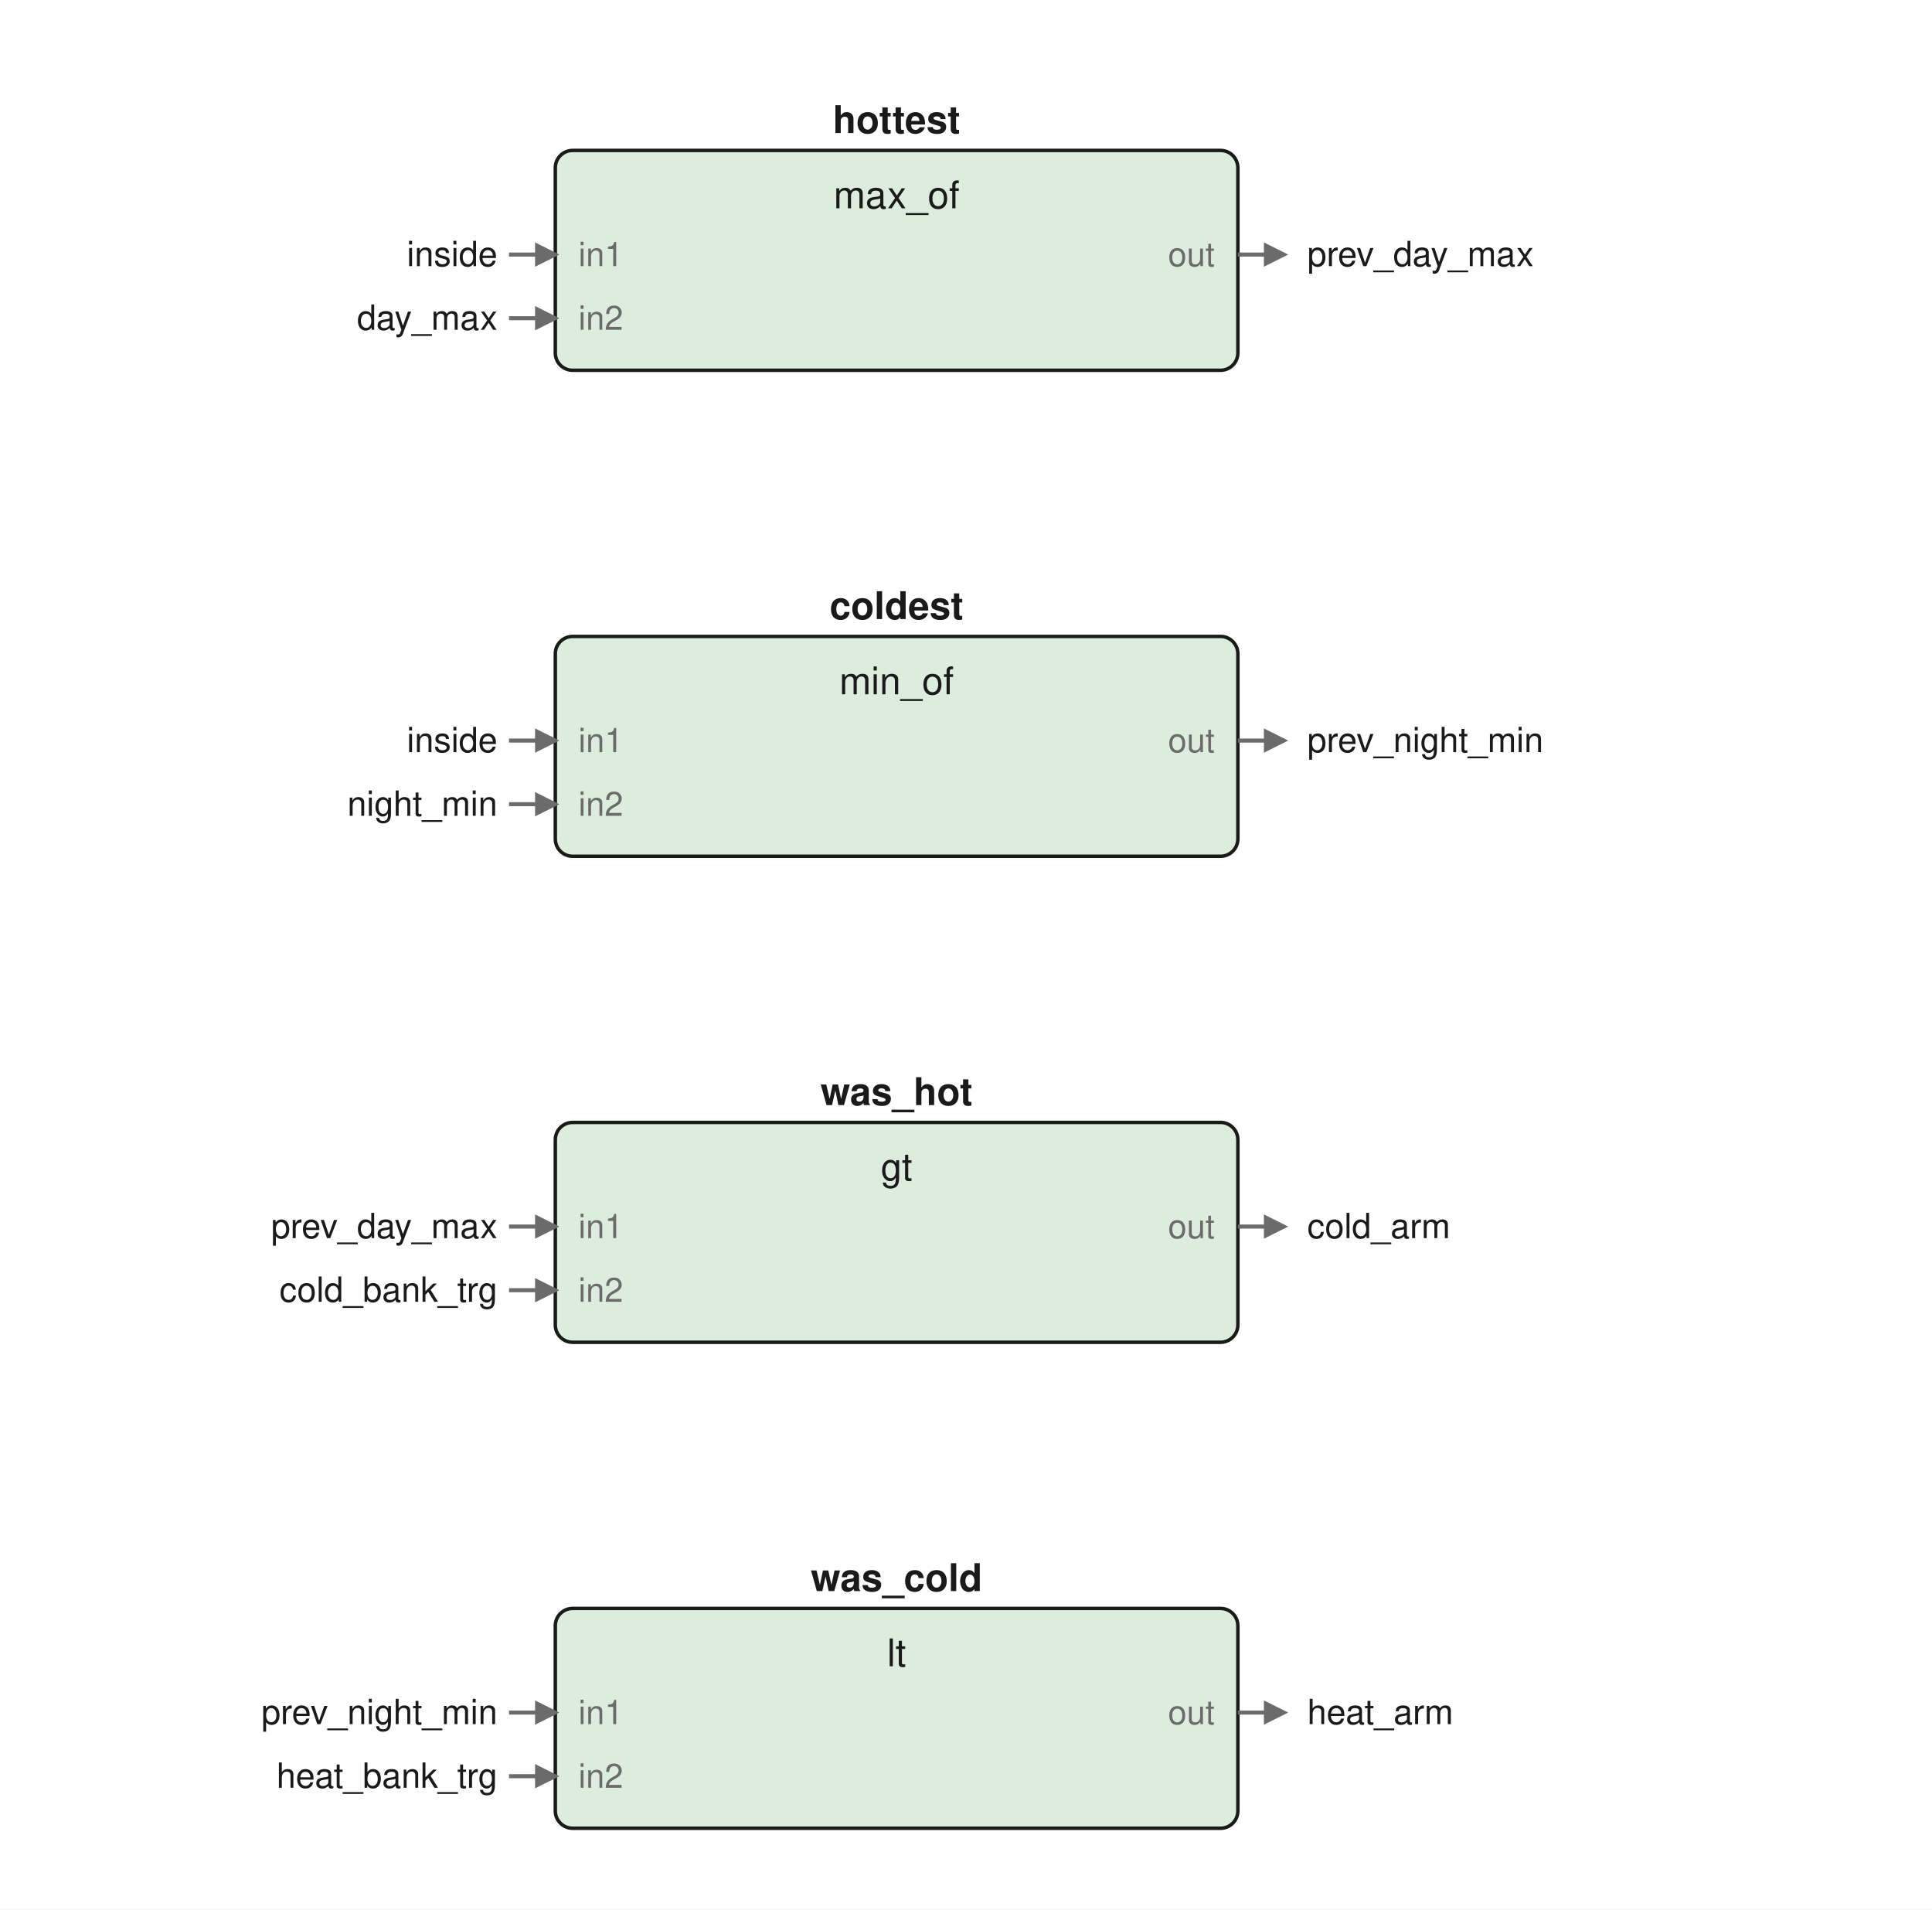
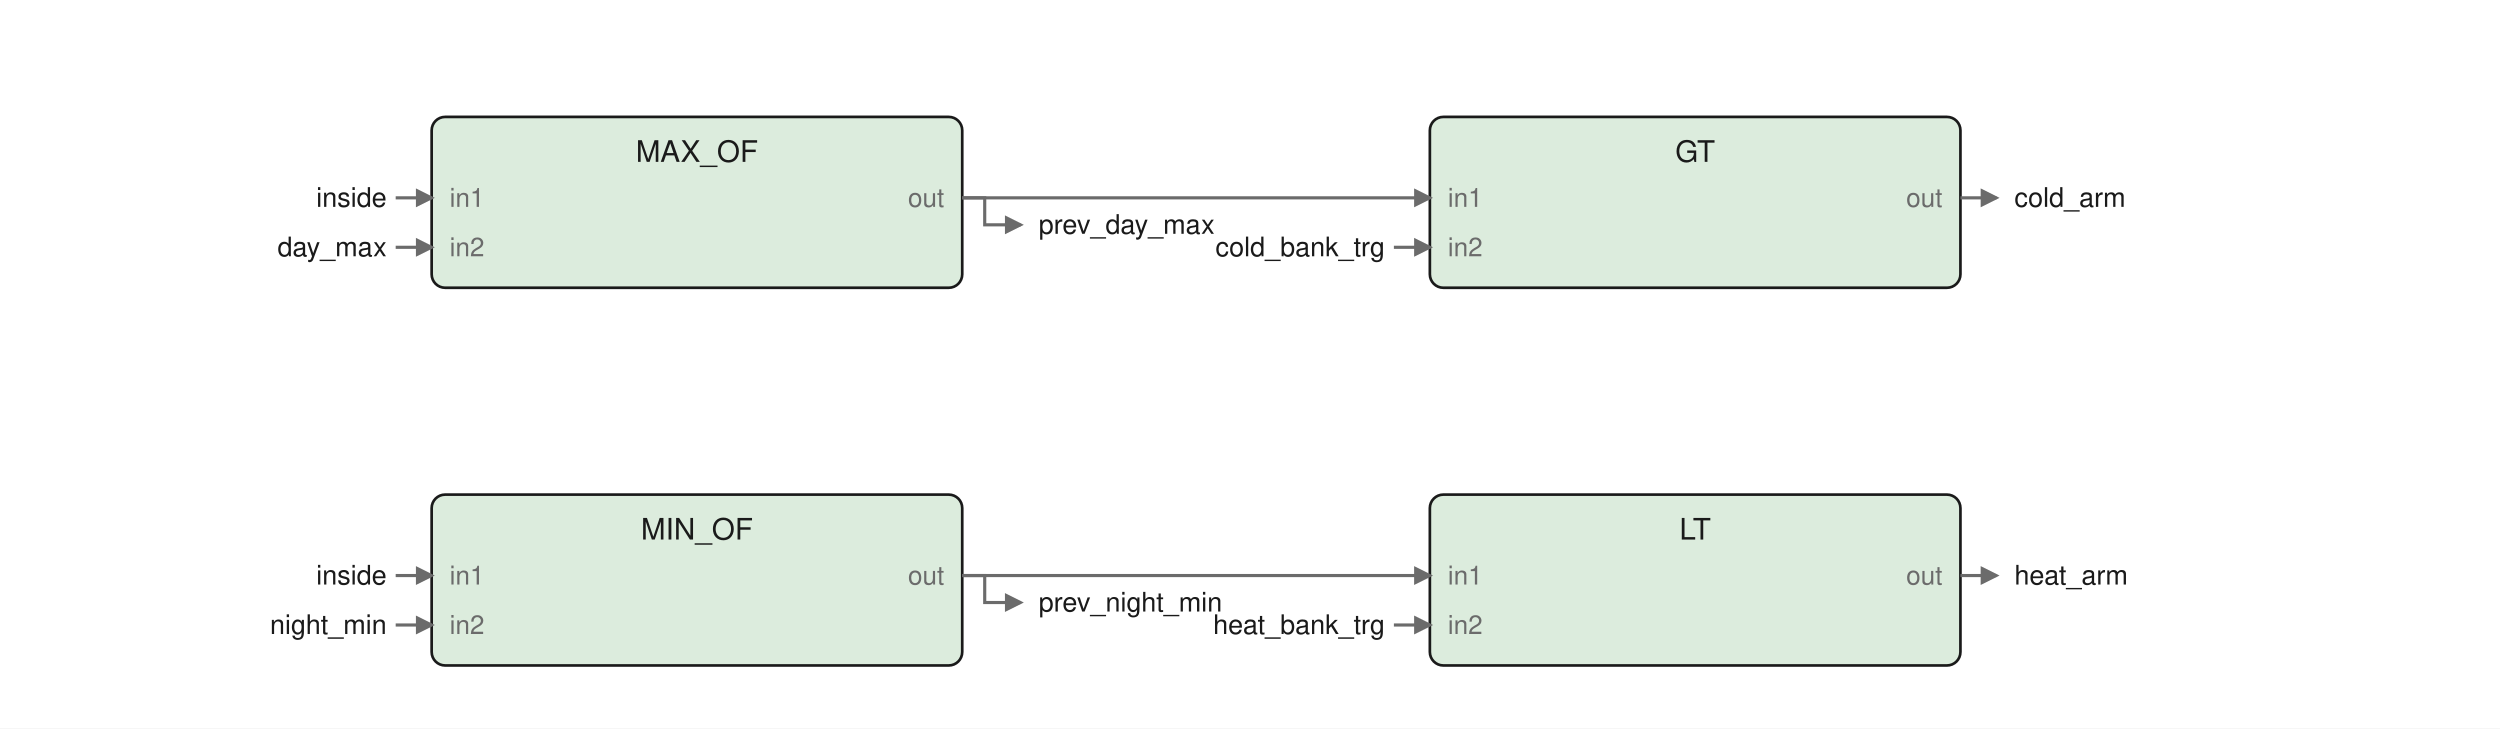
- <svg xmlns="http://www.w3.org/2000/svg" width="334" height="330" viewBox="0 0 334 330" style="max-width:100%;height:auto" content="&lt;mxfile host=&quot;app.diagrams.net&quot; type=&quot;device&quot;&gt;&lt;diagram id=&quot;day_phase_fbd&quot; name=&quot;day_phase_fbd&quot;&gt;&lt;mxGraphModel dx=&quot;334&quot; dy=&quot;330&quot; grid=&quot;0&quot; gridSize=&quot;10&quot; guides=&quot;1&quot; tooltips=&quot;1&quot; connect=&quot;1&quot; arrows=&quot;1&quot; fold=&quot;1&quot; page=&quot;1&quot; pageScale=&quot;1&quot; pageWidth=&quot;334&quot; pageHeight=&quot;330&quot; math=&quot;0&quot; shadow=&quot;0&quot;&gt;&lt;root&gt;&lt;mxCell id=&quot;0&quot;/&gt;&lt;mxCell id=&quot;1&quot; parent=&quot;0&quot;/&gt;&lt;mxCell id=&quot;n2&quot; value=&quot;&quot; style=&quot;rounded=1;fillColor=#dcecdd;strokeColor=#1a1a1a;whiteSpace=wrap;html=1;fontSize=8&quot; vertex=&quot;1&quot; parent=&quot;1&quot;&gt;&lt;mxGeometry x=&quot;96&quot; y=&quot;26&quot; width=&quot;118&quot; height=&quot;38&quot; as=&quot;geometry&quot;/&gt;&lt;/mxCell&gt;&lt;mxCell id=&quot;n3&quot; value=&quot;hottest&quot; style=&quot;text;html=1;fontSize=6;fontColor=#1a1a1a;align=center;fontStyle=1&quot; vertex=&quot;1&quot; parent=&quot;1&quot;&gt;&lt;mxGeometry x=&quot;155.0&quot; y=&quot;16.4&quot; width=&quot;40&quot; height=&quot;10.6&quot; as=&quot;geometry&quot;/&gt;&lt;/mxCell&gt;&lt;mxCell id=&quot;n4&quot; value=&quot;max_of&quot; style=&quot;text;html=1;fontSize=6;fontColor=#1a1a1a;align=center&quot; vertex=&quot;1&quot; parent=&quot;1&quot;&gt;&lt;mxGeometry x=&quot;155.0&quot; y=&quot;29.4&quot; width=&quot;40&quot; height=&quot;10.6&quot; as=&quot;geometry&quot;/&gt;&lt;/mxCell&gt;&lt;mxCell id=&quot;n5&quot; value=&quot;in1&quot; style=&quot;text;html=1;fontSize=5;fontColor=#6b6b6b;align=left&quot; vertex=&quot;1&quot; parent=&quot;1&quot;&gt;&lt;mxGeometry x=&quot;100&quot; y=&quot;40.2&quot; width=&quot;40&quot; height=&quot;9.8&quot; as=&quot;geometry&quot;/&gt;&lt;/mxCell&gt;&lt;mxCell id=&quot;n6&quot; value=&quot;in2&quot; style=&quot;text;html=1;fontSize=5;fontColor=#6b6b6b;align=left&quot; vertex=&quot;1&quot; parent=&quot;1&quot;&gt;&lt;mxGeometry x=&quot;100&quot; y=&quot;51.2&quot; width=&quot;40&quot; height=&quot;9.8&quot; as=&quot;geometry&quot;/&gt;&lt;/mxCell&gt;&lt;mxCell id=&quot;n7&quot; value=&quot;out&quot; style=&quot;text;html=1;fontSize=5;fontColor=#6b6b6b;align=left&quot; vertex=&quot;1&quot; parent=&quot;1&quot;&gt;&lt;mxGeometry x=&quot;210&quot; y=&quot;40.2&quot; width=&quot;40&quot; height=&quot;9.8&quot; as=&quot;geometry&quot;/&gt;&lt;/mxCell&gt;&lt;mxCell id=&quot;n8&quot; value=&quot;&quot; style=&quot;rounded=1;fillColor=#dcecdd;strokeColor=#1a1a1a;whiteSpace=wrap;html=1;fontSize=8&quot; vertex=&quot;1&quot; parent=&quot;1&quot;&gt;&lt;mxGeometry x=&quot;96&quot; y=&quot;110&quot; width=&quot;118&quot; height=&quot;38&quot; as=&quot;geometry&quot;/&gt;&lt;/mxCell&gt;&lt;mxCell id=&quot;n9&quot; value=&quot;coldest&quot; style=&quot;text;html=1;fontSize=6;fontColor=#1a1a1a;align=center;fontStyle=1&quot; vertex=&quot;1&quot; parent=&quot;1&quot;&gt;&lt;mxGeometry x=&quot;155.0&quot; y=&quot;100.4&quot; width=&quot;40&quot; height=&quot;10.6&quot; as=&quot;geometry&quot;/&gt;&lt;/mxCell&gt;&lt;mxCell id=&quot;n10&quot; value=&quot;min_of&quot; style=&quot;text;html=1;fontSize=6;fontColor=#1a1a1a;align=center&quot; vertex=&quot;1&quot; parent=&quot;1&quot;&gt;&lt;mxGeometry x=&quot;155.0&quot; y=&quot;113.4&quot; width=&quot;40&quot; height=&quot;10.6&quot; as=&quot;geometry&quot;/&gt;&lt;/mxCell&gt;&lt;mxCell id=&quot;n11&quot; value=&quot;in1&quot; style=&quot;text;html=1;fontSize=5;fontColor=#6b6b6b;align=left&quot; vertex=&quot;1&quot; parent=&quot;1&quot;&gt;&lt;mxGeometry x=&quot;100&quot; y=&quot;124.2&quot; width=&quot;40&quot; height=&quot;9.8&quot; as=&quot;geometry&quot;/&gt;&lt;/mxCell&gt;&lt;mxCell id=&quot;n12&quot; value=&quot;in2&quot; style=&quot;text;html=1;fontSize=5;fontColor=#6b6b6b;align=left&quot; vertex=&quot;1&quot; parent=&quot;1&quot;&gt;&lt;mxGeometry x=&quot;100&quot; y=&quot;135.2&quot; width=&quot;40&quot; height=&quot;9.8&quot; as=&quot;geometry&quot;/&gt;&lt;/mxCell&gt;&lt;mxCell id=&quot;n13&quot; value=&quot;out&quot; style=&quot;text;html=1;fontSize=5;fontColor=#6b6b6b;align=left&quot; vertex=&quot;1&quot; parent=&quot;1&quot;&gt;&lt;mxGeometry x=&quot;210&quot; y=&quot;124.2&quot; width=&quot;40&quot; height=&quot;9.8&quot; as=&quot;geometry&quot;/&gt;&lt;/mxCell&gt;&lt;mxCell id=&quot;n14&quot; value=&quot;&quot; style=&quot;rounded=1;fillColor=#dcecdd;strokeColor=#1a1a1a;whiteSpace=wrap;html=1;fontSize=8&quot; vertex=&quot;1&quot; parent=&quot;1&quot;&gt;&lt;mxGeometry x=&quot;96&quot; y=&quot;194&quot; width=&quot;118&quot; height=&quot;38&quot; as=&quot;geometry&quot;/&gt;&lt;/mxCell&gt;&lt;mxCell id=&quot;n15&quot; value=&quot;was_hot&quot; style=&quot;text;html=1;fontSize=6;fontColor=#1a1a1a;align=center;fontStyle=1&quot; vertex=&quot;1&quot; parent=&quot;1&quot;&gt;&lt;mxGeometry x=&quot;155.0&quot; y=&quot;184.4&quot; width=&quot;40&quot; height=&quot;10.6&quot; as=&quot;geometry&quot;/&gt;&lt;/mxCell&gt;&lt;mxCell id=&quot;n16&quot; value=&quot;gt&quot; style=&quot;text;html=1;fontSize=6;fontColor=#1a1a1a;align=center&quot; vertex=&quot;1&quot; parent=&quot;1&quot;&gt;&lt;mxGeometry x=&quot;155.0&quot; y=&quot;197.4&quot; width=&quot;40&quot; height=&quot;10.6&quot; as=&quot;geometry&quot;/&gt;&lt;/mxCell&gt;&lt;mxCell id=&quot;n17&quot; value=&quot;in1&quot; style=&quot;text;html=1;fontSize=5;fontColor=#6b6b6b;align=left&quot; vertex=&quot;1&quot; parent=&quot;1&quot;&gt;&lt;mxGeometry x=&quot;100&quot; y=&quot;208.2&quot; width=&quot;40&quot; height=&quot;9.8&quot; as=&quot;geometry&quot;/&gt;&lt;/mxCell&gt;&lt;mxCell id=&quot;n18&quot; value=&quot;in2&quot; style=&quot;text;html=1;fontSize=5;fontColor=#6b6b6b;align=left&quot; vertex=&quot;1&quot; parent=&quot;1&quot;&gt;&lt;mxGeometry x=&quot;100&quot; y=&quot;219.2&quot; width=&quot;40&quot; height=&quot;9.8&quot; as=&quot;geometry&quot;/&gt;&lt;/mxCell&gt;&lt;mxCell id=&quot;n19&quot; value=&quot;out&quot; style=&quot;text;html=1;fontSize=5;fontColor=#6b6b6b;align=left&quot; vertex=&quot;1&quot; parent=&quot;1&quot;&gt;&lt;mxGeometry x=&quot;210&quot; y=&quot;208.2&quot; width=&quot;40&quot; height=&quot;9.8&quot; as=&quot;geometry&quot;/&gt;&lt;/mxCell&gt;&lt;mxCell id=&quot;n20&quot; value=&quot;&quot; style=&quot;rounded=1;fillColor=#dcecdd;strokeColor=#1a1a1a;whiteSpace=wrap;html=1;fontSize=8&quot; vertex=&quot;1&quot; parent=&quot;1&quot;&gt;&lt;mxGeometry x=&quot;96&quot; y=&quot;278&quot; width=&quot;118&quot; height=&quot;38&quot; as=&quot;geometry&quot;/&gt;&lt;/mxCell&gt;&lt;mxCell id=&quot;n21&quot; value=&quot;was_cold&quot; style=&quot;text;html=1;fontSize=6;fontColor=#1a1a1a;align=center;fontStyle=1&quot; vertex=&quot;1&quot; parent=&quot;1&quot;&gt;&lt;mxGeometry x=&quot;155.0&quot; y=&quot;268.4&quot; width=&quot;40&quot; height=&quot;10.6&quot; as=&quot;geometry&quot;/&gt;&lt;/mxCell&gt;&lt;mxCell id=&quot;n22&quot; value=&quot;lt&quot; style=&quot;text;html=1;fontSize=6;fontColor=#1a1a1a;align=center&quot; vertex=&quot;1&quot; parent=&quot;1&quot;&gt;&lt;mxGeometry x=&quot;155.0&quot; y=&quot;281.4&quot; width=&quot;40&quot; height=&quot;10.6&quot; as=&quot;geometry&quot;/&gt;&lt;/mxCell&gt;&lt;mxCell id=&quot;n23&quot; value=&quot;in1&quot; style=&quot;text;html=1;fontSize=5;fontColor=#6b6b6b;align=left&quot; vertex=&quot;1&quot; parent=&quot;1&quot;&gt;&lt;mxGeometry x=&quot;100&quot; y=&quot;292.2&quot; width=&quot;40&quot; height=&quot;9.8&quot; as=&quot;geometry&quot;/&gt;&lt;/mxCell&gt;&lt;mxCell id=&quot;n24&quot; value=&quot;in2&quot; style=&quot;text;html=1;fontSize=5;fontColor=#6b6b6b;align=left&quot; vertex=&quot;1&quot; parent=&quot;1&quot;&gt;&lt;mxGeometry x=&quot;100&quot; y=&quot;303.2&quot; width=&quot;40&quot; height=&quot;9.8&quot; as=&quot;geometry&quot;/&gt;&lt;/mxCell&gt;&lt;mxCell id=&quot;n25&quot; value=&quot;out&quot; style=&quot;text;html=1;fontSize=5;fontColor=#6b6b6b;align=left&quot; vertex=&quot;1&quot; parent=&quot;1&quot;&gt;&lt;mxGeometry x=&quot;210&quot; y=&quot;292.2&quot; width=&quot;40&quot; height=&quot;9.8&quot; as=&quot;geometry&quot;/&gt;&lt;/mxCell&gt;&lt;mxCell id=&quot;n26&quot; value=&quot;inside&quot; style=&quot;text;html=1;fontSize=6;fontColor=#1a1a1a;align=left&quot; vertex=&quot;1&quot; parent=&quot;1&quot;&gt;&lt;mxGeometry x=&quot;86&quot; y=&quot;40.0&quot; width=&quot;40&quot; height=&quot;10.0&quot; as=&quot;geometry&quot;/&gt;&lt;/mxCell&gt;&lt;mxCell id=&quot;e27&quot; value=&quot;&quot; style=&quot;edgeStyle=none;html=1;strokeColor=#6b6b6b;endArrow=block&quot; edge=&quot;1&quot; parent=&quot;1&quot;&gt;&lt;mxGeometry relative=&quot;1&quot; as=&quot;geometry&quot;&gt;&lt;mxPoint x=&quot;88&quot; y=&quot;44&quot; as=&quot;sourcePoint&quot;/&gt;&lt;mxPoint x=&quot;96&quot; y=&quot;44&quot; as=&quot;targetPoint&quot;/&gt;&lt;/mxGeometry&gt;&lt;/mxCell&gt;&lt;mxCell id=&quot;n28&quot; value=&quot;day_max&quot; style=&quot;text;html=1;fontSize=6;fontColor=#1a1a1a;align=left&quot; vertex=&quot;1&quot; parent=&quot;1&quot;&gt;&lt;mxGeometry x=&quot;86&quot; y=&quot;51.0&quot; width=&quot;40&quot; height=&quot;10.0&quot; as=&quot;geometry&quot;/&gt;&lt;/mxCell&gt;&lt;mxCell id=&quot;e29&quot; value=&quot;&quot; style=&quot;edgeStyle=none;html=1;strokeColor=#6b6b6b;endArrow=block&quot; edge=&quot;1&quot; parent=&quot;1&quot;&gt;&lt;mxGeometry relative=&quot;1&quot; as=&quot;geometry&quot;&gt;&lt;mxPoint x=&quot;88&quot; y=&quot;55&quot; as=&quot;sourcePoint&quot;/&gt;&lt;mxPoint x=&quot;96&quot; y=&quot;55&quot; as=&quot;targetPoint&quot;/&gt;&lt;/mxGeometry&gt;&lt;/mxCell&gt;&lt;mxCell id=&quot;n30&quot; value=&quot;inside&quot; style=&quot;text;html=1;fontSize=6;fontColor=#1a1a1a;align=left&quot; vertex=&quot;1&quot; parent=&quot;1&quot;&gt;&lt;mxGeometry x=&quot;86&quot; y=&quot;124.0&quot; width=&quot;40&quot; height=&quot;10.0&quot; as=&quot;geometry&quot;/&gt;&lt;/mxCell&gt;&lt;mxCell id=&quot;e31&quot; value=&quot;&quot; style=&quot;edgeStyle=none;html=1;strokeColor=#6b6b6b;endArrow=block&quot; edge=&quot;1&quot; parent=&quot;1&quot;&gt;&lt;mxGeometry relative=&quot;1&quot; as=&quot;geometry&quot;&gt;&lt;mxPoint x=&quot;88&quot; y=&quot;128&quot; as=&quot;sourcePoint&quot;/&gt;&lt;mxPoint x=&quot;96&quot; y=&quot;128&quot; as=&quot;targetPoint&quot;/&gt;&lt;/mxGeometry&gt;&lt;/mxCell&gt;&lt;mxCell id=&quot;n32&quot; value=&quot;night_min&quot; style=&quot;text;html=1;fontSize=6;fontColor=#1a1a1a;align=left&quot; vertex=&quot;1&quot; parent=&quot;1&quot;&gt;&lt;mxGeometry x=&quot;86&quot; y=&quot;135.0&quot; width=&quot;45&quot; height=&quot;10.0&quot; as=&quot;geometry&quot;/&gt;&lt;/mxCell&gt;&lt;mxCell id=&quot;e33&quot; value=&quot;&quot; style=&quot;edgeStyle=none;html=1;strokeColor=#6b6b6b;endArrow=block&quot; edge=&quot;1&quot; parent=&quot;1&quot;&gt;&lt;mxGeometry relative=&quot;1&quot; as=&quot;geometry&quot;&gt;&lt;mxPoint x=&quot;88&quot; y=&quot;139&quot; as=&quot;sourcePoint&quot;/&gt;&lt;mxPoint x=&quot;96&quot; y=&quot;139&quot; as=&quot;targetPoint&quot;/&gt;&lt;/mxGeometry&gt;&lt;/mxCell&gt;&lt;mxCell id=&quot;n34&quot; value=&quot;prev_day_max&quot; style=&quot;text;html=1;fontSize=6;fontColor=#1a1a1a;align=left&quot; vertex=&quot;1&quot; parent=&quot;1&quot;&gt;&lt;mxGeometry x=&quot;86&quot; y=&quot;208.0&quot; width=&quot;60&quot; height=&quot;10.0&quot; as=&quot;geometry&quot;/&gt;&lt;/mxCell&gt;&lt;mxCell id=&quot;e35&quot; value=&quot;&quot; style=&quot;edgeStyle=none;html=1;strokeColor=#6b6b6b;endArrow=block&quot; edge=&quot;1&quot; parent=&quot;1&quot;&gt;&lt;mxGeometry relative=&quot;1&quot; as=&quot;geometry&quot;&gt;&lt;mxPoint x=&quot;88&quot; y=&quot;212&quot; as=&quot;sourcePoint&quot;/&gt;&lt;mxPoint x=&quot;96&quot; y=&quot;212&quot; as=&quot;targetPoint&quot;/&gt;&lt;/mxGeometry&gt;&lt;/mxCell&gt;&lt;mxCell id=&quot;n36&quot; value=&quot;cold_bank_trg&quot; style=&quot;text;html=1;fontSize=6;fontColor=#1a1a1a;align=left&quot; vertex=&quot;1&quot; parent=&quot;1&quot;&gt;&lt;mxGeometry x=&quot;86&quot; y=&quot;219.0&quot; width=&quot;65&quot; height=&quot;10.0&quot; as=&quot;geometry&quot;/&gt;&lt;/mxCell&gt;&lt;mxCell id=&quot;e37&quot; value=&quot;&quot; style=&quot;edgeStyle=none;html=1;strokeColor=#6b6b6b;endArrow=block&quot; edge=&quot;1&quot; parent=&quot;1&quot;&gt;&lt;mxGeometry relative=&quot;1&quot; as=&quot;geometry&quot;&gt;&lt;mxPoint x=&quot;88&quot; y=&quot;223&quot; as=&quot;sourcePoint&quot;/&gt;&lt;mxPoint x=&quot;96&quot; y=&quot;223&quot; as=&quot;targetPoint&quot;/&gt;&lt;/mxGeometry&gt;&lt;/mxCell&gt;&lt;mxCell id=&quot;n38&quot; value=&quot;prev_night_min&quot; style=&quot;text;html=1;fontSize=6;fontColor=#1a1a1a;align=left&quot; vertex=&quot;1&quot; parent=&quot;1&quot;&gt;&lt;mxGeometry x=&quot;86&quot; y=&quot;292.0&quot; width=&quot;70&quot; height=&quot;10.0&quot; as=&quot;geometry&quot;/&gt;&lt;/mxCell&gt;&lt;mxCell id=&quot;e39&quot; value=&quot;&quot; style=&quot;edgeStyle=none;html=1;strokeColor=#6b6b6b;endArrow=block&quot; edge=&quot;1&quot; parent=&quot;1&quot;&gt;&lt;mxGeometry relative=&quot;1&quot; as=&quot;geometry&quot;&gt;&lt;mxPoint x=&quot;88&quot; y=&quot;296&quot; as=&quot;sourcePoint&quot;/&gt;&lt;mxPoint x=&quot;96&quot; y=&quot;296&quot; as=&quot;targetPoint&quot;/&gt;&lt;/mxGeometry&gt;&lt;/mxCell&gt;&lt;mxCell id=&quot;n40&quot; value=&quot;heat_bank_trg&quot; style=&quot;text;html=1;fontSize=6;fontColor=#1a1a1a;align=left&quot; vertex=&quot;1&quot; parent=&quot;1&quot;&gt;&lt;mxGeometry x=&quot;86&quot; y=&quot;303.0&quot; width=&quot;65&quot; height=&quot;10.0&quot; as=&quot;geometry&quot;/&gt;&lt;/mxCell&gt;&lt;mxCell id=&quot;e41&quot; value=&quot;&quot; style=&quot;edgeStyle=none;html=1;strokeColor=#6b6b6b;endArrow=block&quot; edge=&quot;1&quot; parent=&quot;1&quot;&gt;&lt;mxGeometry relative=&quot;1&quot; as=&quot;geometry&quot;&gt;&lt;mxPoint x=&quot;88&quot; y=&quot;307&quot; as=&quot;sourcePoint&quot;/&gt;&lt;mxPoint x=&quot;96&quot; y=&quot;307&quot; as=&quot;targetPoint&quot;/&gt;&lt;/mxGeometry&gt;&lt;/mxCell&gt;&lt;mxCell id=&quot;e42&quot; value=&quot;&quot; style=&quot;edgeStyle=none;html=1;strokeColor=#6b6b6b;endArrow=block&quot; edge=&quot;1&quot; parent=&quot;1&quot;&gt;&lt;mxGeometry relative=&quot;1&quot; as=&quot;geometry&quot;&gt;&lt;mxPoint x=&quot;214&quot; y=&quot;44&quot; as=&quot;sourcePoint&quot;/&gt;&lt;mxPoint x=&quot;222&quot; y=&quot;44&quot; as=&quot;targetPoint&quot;/&gt;&lt;/mxGeometry&gt;&lt;/mxCell&gt;&lt;mxCell id=&quot;n43&quot; value=&quot;prev_day_max&quot; style=&quot;text;html=1;fontSize=6;fontColor=#1a1a1a;align=left&quot; vertex=&quot;1&quot; parent=&quot;1&quot;&gt;&lt;mxGeometry x=&quot;226&quot; y=&quot;40.0&quot; width=&quot;60&quot; height=&quot;10.0&quot; as=&quot;geometry&quot;/&gt;&lt;/mxCell&gt;&lt;mxCell id=&quot;e44&quot; value=&quot;&quot; style=&quot;edgeStyle=none;html=1;strokeColor=#6b6b6b;endArrow=block&quot; edge=&quot;1&quot; parent=&quot;1&quot;&gt;&lt;mxGeometry relative=&quot;1&quot; as=&quot;geometry&quot;&gt;&lt;mxPoint x=&quot;214&quot; y=&quot;128&quot; as=&quot;sourcePoint&quot;/&gt;&lt;mxPoint x=&quot;222&quot; y=&quot;128&quot; as=&quot;targetPoint&quot;/&gt;&lt;/mxGeometry&gt;&lt;/mxCell&gt;&lt;mxCell id=&quot;n45&quot; value=&quot;prev_night_min&quot; style=&quot;text;html=1;fontSize=6;fontColor=#1a1a1a;align=left&quot; vertex=&quot;1&quot; parent=&quot;1&quot;&gt;&lt;mxGeometry x=&quot;226&quot; y=&quot;124.0&quot; width=&quot;70&quot; height=&quot;10.0&quot; as=&quot;geometry&quot;/&gt;&lt;/mxCell&gt;&lt;mxCell id=&quot;e46&quot; value=&quot;&quot; style=&quot;edgeStyle=none;html=1;strokeColor=#6b6b6b;endArrow=block&quot; edge=&quot;1&quot; parent=&quot;1&quot;&gt;&lt;mxGeometry relative=&quot;1&quot; as=&quot;geometry&quot;&gt;&lt;mxPoint x=&quot;214&quot; y=&quot;212&quot; as=&quot;sourcePoint&quot;/&gt;&lt;mxPoint x=&quot;222&quot; y=&quot;212&quot; as=&quot;targetPoint&quot;/&gt;&lt;/mxGeometry&gt;&lt;/mxCell&gt;&lt;mxCell id=&quot;n47&quot; value=&quot;cold_arm&quot; style=&quot;text;html=1;fontSize=6;fontColor=#1a1a1a;align=left&quot; vertex=&quot;1&quot; parent=&quot;1&quot;&gt;&lt;mxGeometry x=&quot;226&quot; y=&quot;208.0&quot; width=&quot;40&quot; height=&quot;10.0&quot; as=&quot;geometry&quot;/&gt;&lt;/mxCell&gt;&lt;mxCell id=&quot;e48&quot; value=&quot;&quot; style=&quot;edgeStyle=none;html=1;strokeColor=#6b6b6b;endArrow=block&quot; edge=&quot;1&quot; parent=&quot;1&quot;&gt;&lt;mxGeometry relative=&quot;1&quot; as=&quot;geometry&quot;&gt;&lt;mxPoint x=&quot;214&quot; y=&quot;296&quot; as=&quot;sourcePoint&quot;/&gt;&lt;mxPoint x=&quot;222&quot; y=&quot;296&quot; as=&quot;targetPoint&quot;/&gt;&lt;/mxGeometry&gt;&lt;/mxCell&gt;&lt;mxCell id=&quot;n49&quot; value=&quot;heat_arm&quot; style=&quot;text;html=1;fontSize=6;fontColor=#1a1a1a;align=left&quot; vertex=&quot;1&quot; parent=&quot;1&quot;&gt;&lt;mxGeometry x=&quot;226&quot; y=&quot;292.0&quot; width=&quot;40&quot; height=&quot;10.0&quot; as=&quot;geometry&quot;/&gt;&lt;/mxCell&gt;&lt;/root&gt;&lt;/mxGraphModel&gt;&lt;/diagram&gt;&lt;/mxfile&gt;">
+ <svg xmlns="http://www.w3.org/2000/svg" width="556" height="162" viewBox="0 0 556 162" style="max-width:100%;height:auto" content="&lt;mxfile host=&quot;app.diagrams.net&quot; type=&quot;device&quot;&gt;&lt;diagram id=&quot;day_phase_fbd&quot; name=&quot;day_phase_fbd&quot;&gt;&lt;mxGraphModel dx=&quot;556&quot; dy=&quot;162&quot; grid=&quot;0&quot; gridSize=&quot;10&quot; guides=&quot;1&quot; tooltips=&quot;1&quot; connect=&quot;1&quot; arrows=&quot;1&quot; fold=&quot;1&quot; page=&quot;1&quot; pageScale=&quot;1&quot; pageWidth=&quot;556&quot; pageHeight=&quot;162&quot; math=&quot;0&quot; shadow=&quot;0&quot;&gt;&lt;root&gt;&lt;mxCell id=&quot;0&quot;/&gt;&lt;mxCell id=&quot;1&quot; parent=&quot;0&quot;/&gt;&lt;mxCell id=&quot;n2&quot; value=&quot;&quot; style=&quot;rounded=1;fillColor=#dcecdd;strokeColor=#1a1a1a;whiteSpace=wrap;html=1;fontSize=8&quot; vertex=&quot;1&quot; parent=&quot;1&quot;&gt;&lt;mxGeometry x=&quot;96&quot; y=&quot;26&quot; width=&quot;118&quot; height=&quot;38&quot; as=&quot;geometry&quot;/&gt;&lt;/mxCell&gt;&lt;mxCell id=&quot;n3&quot; value=&quot;MAX_OF&quot; style=&quot;text;html=1;fontSize=6;fontColor=#1a1a1a;align=center&quot; vertex=&quot;1&quot; parent=&quot;1&quot;&gt;&lt;mxGeometry x=&quot;155.0&quot; y=&quot;29.4&quot; width=&quot;40&quot; height=&quot;10.6&quot; as=&quot;geometry&quot;/&gt;&lt;/mxCell&gt;&lt;mxCell id=&quot;n4&quot; value=&quot;in1&quot; style=&quot;text;html=1;fontSize=5;fontColor=#6b6b6b;align=left&quot; vertex=&quot;1&quot; parent=&quot;1&quot;&gt;&lt;mxGeometry x=&quot;100&quot; y=&quot;40.2&quot; width=&quot;40&quot; height=&quot;9.8&quot; as=&quot;geometry&quot;/&gt;&lt;/mxCell&gt;&lt;mxCell id=&quot;n5&quot; value=&quot;in2&quot; style=&quot;text;html=1;fontSize=5;fontColor=#6b6b6b;align=left&quot; vertex=&quot;1&quot; parent=&quot;1&quot;&gt;&lt;mxGeometry x=&quot;100&quot; y=&quot;51.2&quot; width=&quot;40&quot; height=&quot;9.8&quot; as=&quot;geometry&quot;/&gt;&lt;/mxCell&gt;&lt;mxCell id=&quot;n6&quot; value=&quot;out&quot; style=&quot;text;html=1;fontSize=5;fontColor=#6b6b6b;align=left&quot; vertex=&quot;1&quot; parent=&quot;1&quot;&gt;&lt;mxGeometry x=&quot;210&quot; y=&quot;40.2&quot; width=&quot;40&quot; height=&quot;9.8&quot; as=&quot;geometry&quot;/&gt;&lt;/mxCell&gt;&lt;mxCell id=&quot;n7&quot; value=&quot;&quot; style=&quot;rounded=1;fillColor=#dcecdd;strokeColor=#1a1a1a;whiteSpace=wrap;html=1;fontSize=8&quot; vertex=&quot;1&quot; parent=&quot;1&quot;&gt;&lt;mxGeometry x=&quot;318&quot; y=&quot;26&quot; width=&quot;118&quot; height=&quot;38&quot; as=&quot;geometry&quot;/&gt;&lt;/mxCell&gt;&lt;mxCell id=&quot;n8&quot; value=&quot;GT&quot; style=&quot;text;html=1;fontSize=6;fontColor=#1a1a1a;align=center&quot; vertex=&quot;1&quot; parent=&quot;1&quot;&gt;&lt;mxGeometry x=&quot;377.0&quot; y=&quot;29.4&quot; width=&quot;40&quot; height=&quot;10.6&quot; as=&quot;geometry&quot;/&gt;&lt;/mxCell&gt;&lt;mxCell id=&quot;n9&quot; value=&quot;in1&quot; style=&quot;text;html=1;fontSize=5;fontColor=#6b6b6b;align=left&quot; vertex=&quot;1&quot; parent=&quot;1&quot;&gt;&lt;mxGeometry x=&quot;322&quot; y=&quot;40.2&quot; width=&quot;40&quot; height=&quot;9.8&quot; as=&quot;geometry&quot;/&gt;&lt;/mxCell&gt;&lt;mxCell id=&quot;n10&quot; value=&quot;in2&quot; style=&quot;text;html=1;fontSize=5;fontColor=#6b6b6b;align=left&quot; vertex=&quot;1&quot; parent=&quot;1&quot;&gt;&lt;mxGeometry x=&quot;322&quot; y=&quot;51.2&quot; width=&quot;40&quot; height=&quot;9.8&quot; as=&quot;geometry&quot;/&gt;&lt;/mxCell&gt;&lt;mxCell id=&quot;n11&quot; value=&quot;out&quot; style=&quot;text;html=1;fontSize=5;fontColor=#6b6b6b;align=left&quot; vertex=&quot;1&quot; parent=&quot;1&quot;&gt;&lt;mxGeometry x=&quot;432&quot; y=&quot;40.2&quot; width=&quot;40&quot; height=&quot;9.8&quot; as=&quot;geometry&quot;/&gt;&lt;/mxCell&gt;&lt;mxCell id=&quot;n12&quot; value=&quot;&quot; style=&quot;rounded=1;fillColor=#dcecdd;strokeColor=#1a1a1a;whiteSpace=wrap;html=1;fontSize=8&quot; vertex=&quot;1&quot; parent=&quot;1&quot;&gt;&lt;mxGeometry x=&quot;96&quot; y=&quot;110&quot; width=&quot;118&quot; height=&quot;38&quot; as=&quot;geometry&quot;/&gt;&lt;/mxCell&gt;&lt;mxCell id=&quot;n13&quot; value=&quot;MIN_OF&quot; style=&quot;text;html=1;fontSize=6;fontColor=#1a1a1a;align=center&quot; vertex=&quot;1&quot; parent=&quot;1&quot;&gt;&lt;mxGeometry x=&quot;155.0&quot; y=&quot;113.4&quot; width=&quot;40&quot; height=&quot;10.6&quot; as=&quot;geometry&quot;/&gt;&lt;/mxCell&gt;&lt;mxCell id=&quot;n14&quot; value=&quot;in1&quot; style=&quot;text;html=1;fontSize=5;fontColor=#6b6b6b;align=left&quot; vertex=&quot;1&quot; parent=&quot;1&quot;&gt;&lt;mxGeometry x=&quot;100&quot; y=&quot;124.2&quot; width=&quot;40&quot; height=&quot;9.8&quot; as=&quot;geometry&quot;/&gt;&lt;/mxCell&gt;&lt;mxCell id=&quot;n15&quot; value=&quot;in2&quot; style=&quot;text;html=1;fontSize=5;fontColor=#6b6b6b;align=left&quot; vertex=&quot;1&quot; parent=&quot;1&quot;&gt;&lt;mxGeometry x=&quot;100&quot; y=&quot;135.2&quot; width=&quot;40&quot; height=&quot;9.8&quot; as=&quot;geometry&quot;/&gt;&lt;/mxCell&gt;&lt;mxCell id=&quot;n16&quot; value=&quot;out&quot; style=&quot;text;html=1;fontSize=5;fontColor=#6b6b6b;align=left&quot; vertex=&quot;1&quot; parent=&quot;1&quot;&gt;&lt;mxGeometry x=&quot;210&quot; y=&quot;124.2&quot; width=&quot;40&quot; height=&quot;9.8&quot; as=&quot;geometry&quot;/&gt;&lt;/mxCell&gt;&lt;mxCell id=&quot;n17&quot; value=&quot;&quot; style=&quot;rounded=1;fillColor=#dcecdd;strokeColor=#1a1a1a;whiteSpace=wrap;html=1;fontSize=8&quot; vertex=&quot;1&quot; parent=&quot;1&quot;&gt;&lt;mxGeometry x=&quot;318&quot; y=&quot;110&quot; width=&quot;118&quot; height=&quot;38&quot; as=&quot;geometry&quot;/&gt;&lt;/mxCell&gt;&lt;mxCell id=&quot;n18&quot; value=&quot;LT&quot; style=&quot;text;html=1;fontSize=6;fontColor=#1a1a1a;align=center&quot; vertex=&quot;1&quot; parent=&quot;1&quot;&gt;&lt;mxGeometry x=&quot;377.0&quot; y=&quot;113.4&quot; width=&quot;40&quot; height=&quot;10.6&quot; as=&quot;geometry&quot;/&gt;&lt;/mxCell&gt;&lt;mxCell id=&quot;n19&quot; value=&quot;in1&quot; style=&quot;text;html=1;fontSize=5;fontColor=#6b6b6b;align=left&quot; vertex=&quot;1&quot; parent=&quot;1&quot;&gt;&lt;mxGeometry x=&quot;322&quot; y=&quot;124.2&quot; width=&quot;40&quot; height=&quot;9.8&quot; as=&quot;geometry&quot;/&gt;&lt;/mxCell&gt;&lt;mxCell id=&quot;n20&quot; value=&quot;in2&quot; style=&quot;text;html=1;fontSize=5;fontColor=#6b6b6b;align=left&quot; vertex=&quot;1&quot; parent=&quot;1&quot;&gt;&lt;mxGeometry x=&quot;322&quot; y=&quot;135.2&quot; width=&quot;40&quot; height=&quot;9.8&quot; as=&quot;geometry&quot;/&gt;&lt;/mxCell&gt;&lt;mxCell id=&quot;n21&quot; value=&quot;out&quot; style=&quot;text;html=1;fontSize=5;fontColor=#6b6b6b;align=left&quot; vertex=&quot;1&quot; parent=&quot;1&quot;&gt;&lt;mxGeometry x=&quot;432&quot; y=&quot;124.2&quot; width=&quot;40&quot; height=&quot;9.8&quot; as=&quot;geometry&quot;/&gt;&lt;/mxCell&gt;&lt;mxCell id=&quot;e22&quot; value=&quot;&quot; style=&quot;edgeStyle=none;html=1;strokeColor=#6b6b6b;endArrow=block&quot; edge=&quot;1&quot; parent=&quot;1&quot;&gt;&lt;mxGeometry relative=&quot;1&quot; as=&quot;geometry&quot;&gt;&lt;mxPoint x=&quot;214&quot; y=&quot;44&quot; as=&quot;sourcePoint&quot;/&gt;&lt;mxPoint x=&quot;318&quot; y=&quot;44&quot; as=&quot;targetPoint&quot;/&gt;&lt;/mxGeometry&gt;&lt;/mxCell&gt;&lt;mxCell id=&quot;e23&quot; value=&quot;&quot; style=&quot;edgeStyle=none;html=1;strokeColor=#6b6b6b;endArrow=block&quot; edge=&quot;1&quot; parent=&quot;1&quot;&gt;&lt;mxGeometry relative=&quot;1&quot; as=&quot;geometry&quot;&gt;&lt;mxPoint x=&quot;214&quot; y=&quot;128&quot; as=&quot;sourcePoint&quot;/&gt;&lt;mxPoint x=&quot;318&quot; y=&quot;128&quot; as=&quot;targetPoint&quot;/&gt;&lt;/mxGeometry&gt;&lt;/mxCell&gt;&lt;mxCell id=&quot;n24&quot; value=&quot;inside&quot; style=&quot;text;html=1;fontSize=6;fontColor=#1a1a1a;align=left&quot; vertex=&quot;1&quot; parent=&quot;1&quot;&gt;&lt;mxGeometry x=&quot;86&quot; y=&quot;40.0&quot; width=&quot;40&quot; height=&quot;10.0&quot; as=&quot;geometry&quot;/&gt;&lt;/mxCell&gt;&lt;mxCell id=&quot;e25&quot; value=&quot;&quot; style=&quot;edgeStyle=none;html=1;strokeColor=#6b6b6b;endArrow=block&quot; edge=&quot;1&quot; parent=&quot;1&quot;&gt;&lt;mxGeometry relative=&quot;1&quot; as=&quot;geometry&quot;&gt;&lt;mxPoint x=&quot;88&quot; y=&quot;44&quot; as=&quot;sourcePoint&quot;/&gt;&lt;mxPoint x=&quot;96&quot; y=&quot;44&quot; as=&quot;targetPoint&quot;/&gt;&lt;/mxGeometry&gt;&lt;/mxCell&gt;&lt;mxCell id=&quot;n26&quot; value=&quot;day_max&quot; style=&quot;text;html=1;fontSize=6;fontColor=#1a1a1a;align=left&quot; vertex=&quot;1&quot; parent=&quot;1&quot;&gt;&lt;mxGeometry x=&quot;86&quot; y=&quot;51.0&quot; width=&quot;40&quot; height=&quot;10.0&quot; as=&quot;geometry&quot;/&gt;&lt;/mxCell&gt;&lt;mxCell id=&quot;e27&quot; value=&quot;&quot; style=&quot;edgeStyle=none;html=1;strokeColor=#6b6b6b;endArrow=block&quot; edge=&quot;1&quot; parent=&quot;1&quot;&gt;&lt;mxGeometry relative=&quot;1&quot; as=&quot;geometry&quot;&gt;&lt;mxPoint x=&quot;88&quot; y=&quot;55&quot; as=&quot;sourcePoint&quot;/&gt;&lt;mxPoint x=&quot;96&quot; y=&quot;55&quot; as=&quot;targetPoint&quot;/&gt;&lt;/mxGeometry&gt;&lt;/mxCell&gt;&lt;mxCell id=&quot;n28&quot; value=&quot;inside&quot; style=&quot;text;html=1;fontSize=6;fontColor=#1a1a1a;align=left&quot; vertex=&quot;1&quot; parent=&quot;1&quot;&gt;&lt;mxGeometry x=&quot;86&quot; y=&quot;124.0&quot; width=&quot;40&quot; height=&quot;10.0&quot; as=&quot;geometry&quot;/&gt;&lt;/mxCell&gt;&lt;mxCell id=&quot;e29&quot; value=&quot;&quot; style=&quot;edgeStyle=none;html=1;strokeColor=#6b6b6b;endArrow=block&quot; edge=&quot;1&quot; parent=&quot;1&quot;&gt;&lt;mxGeometry relative=&quot;1&quot; as=&quot;geometry&quot;&gt;&lt;mxPoint x=&quot;88&quot; y=&quot;128&quot; as=&quot;sourcePoint&quot;/&gt;&lt;mxPoint x=&quot;96&quot; y=&quot;128&quot; as=&quot;targetPoint&quot;/&gt;&lt;/mxGeometry&gt;&lt;/mxCell&gt;&lt;mxCell id=&quot;n30&quot; value=&quot;night_min&quot; style=&quot;text;html=1;fontSize=6;fontColor=#1a1a1a;align=left&quot; vertex=&quot;1&quot; parent=&quot;1&quot;&gt;&lt;mxGeometry x=&quot;86&quot; y=&quot;135.0&quot; width=&quot;45&quot; height=&quot;10.0&quot; as=&quot;geometry&quot;/&gt;&lt;/mxCell&gt;&lt;mxCell id=&quot;e31&quot; value=&quot;&quot; style=&quot;edgeStyle=none;html=1;strokeColor=#6b6b6b;endArrow=block&quot; edge=&quot;1&quot; parent=&quot;1&quot;&gt;&lt;mxGeometry relative=&quot;1&quot; as=&quot;geometry&quot;&gt;&lt;mxPoint x=&quot;88&quot; y=&quot;139&quot; as=&quot;sourcePoint&quot;/&gt;&lt;mxPoint x=&quot;96&quot; y=&quot;139&quot; as=&quot;targetPoint&quot;/&gt;&lt;/mxGeometry&gt;&lt;/mxCell&gt;&lt;mxCell id=&quot;n32&quot; value=&quot;cold_bank_trg&quot; style=&quot;text;html=1;fontSize=6;fontColor=#1a1a1a;align=left&quot; vertex=&quot;1&quot; parent=&quot;1&quot;&gt;&lt;mxGeometry x=&quot;308&quot; y=&quot;51.0&quot; width=&quot;65&quot; height=&quot;10.0&quot; as=&quot;geometry&quot;/&gt;&lt;/mxCell&gt;&lt;mxCell id=&quot;e33&quot; value=&quot;&quot; style=&quot;edgeStyle=none;html=1;strokeColor=#6b6b6b;endArrow=block&quot; edge=&quot;1&quot; parent=&quot;1&quot;&gt;&lt;mxGeometry relative=&quot;1&quot; as=&quot;geometry&quot;&gt;&lt;mxPoint x=&quot;310&quot; y=&quot;55&quot; as=&quot;sourcePoint&quot;/&gt;&lt;mxPoint x=&quot;318&quot; y=&quot;55&quot; as=&quot;targetPoint&quot;/&gt;&lt;/mxGeometry&gt;&lt;/mxCell&gt;&lt;mxCell id=&quot;n34&quot; value=&quot;heat_bank_trg&quot; style=&quot;text;html=1;fontSize=6;fontColor=#1a1a1a;align=left&quot; vertex=&quot;1&quot; parent=&quot;1&quot;&gt;&lt;mxGeometry x=&quot;308&quot; y=&quot;135.0&quot; width=&quot;65&quot; height=&quot;10.0&quot; as=&quot;geometry&quot;/&gt;&lt;/mxCell&gt;&lt;mxCell id=&quot;e35&quot; value=&quot;&quot; style=&quot;edgeStyle=none;html=1;strokeColor=#6b6b6b;endArrow=block&quot; edge=&quot;1&quot; parent=&quot;1&quot;&gt;&lt;mxGeometry relative=&quot;1&quot; as=&quot;geometry&quot;&gt;&lt;mxPoint x=&quot;310&quot; y=&quot;139&quot; as=&quot;sourcePoint&quot;/&gt;&lt;mxPoint x=&quot;318&quot; y=&quot;139&quot; as=&quot;targetPoint&quot;/&gt;&lt;/mxGeometry&gt;&lt;/mxCell&gt;&lt;mxCell id=&quot;e36&quot; value=&quot;&quot; style=&quot;edgeStyle=none;html=1;strokeColor=#6b6b6b;endArrow=block&quot; edge=&quot;1&quot; parent=&quot;1&quot;&gt;&lt;mxGeometry relative=&quot;1&quot; as=&quot;geometry&quot;&gt;&lt;mxPoint x=&quot;214&quot; y=&quot;44&quot; as=&quot;sourcePoint&quot;/&gt;&lt;mxPoint x=&quot;227&quot; y=&quot;50&quot; as=&quot;targetPoint&quot;/&gt;&lt;Array as=&quot;points&quot;&gt;&lt;mxPoint x=&quot;219&quot; y=&quot;44&quot;/&gt;&lt;mxPoint x=&quot;219&quot; y=&quot;50&quot;/&gt;&lt;/Array&gt;&lt;/mxGeometry&gt;&lt;/mxCell&gt;&lt;mxCell id=&quot;n37&quot; value=&quot;prev_day_max&quot; style=&quot;text;html=1;fontSize=6;fontColor=#1a1a1a;align=left&quot; vertex=&quot;1&quot; parent=&quot;1&quot;&gt;&lt;mxGeometry x=&quot;231&quot; y=&quot;46.0&quot; width=&quot;60&quot; height=&quot;10.0&quot; as=&quot;geometry&quot;/&gt;&lt;/mxCell&gt;&lt;mxCell id=&quot;e38&quot; value=&quot;&quot; style=&quot;edgeStyle=none;html=1;strokeColor=#6b6b6b;endArrow=block&quot; edge=&quot;1&quot; parent=&quot;1&quot;&gt;&lt;mxGeometry relative=&quot;1&quot; as=&quot;geometry&quot;&gt;&lt;mxPoint x=&quot;214&quot; y=&quot;128&quot; as=&quot;sourcePoint&quot;/&gt;&lt;mxPoint x=&quot;227&quot; y=&quot;134&quot; as=&quot;targetPoint&quot;/&gt;&lt;Array as=&quot;points&quot;&gt;&lt;mxPoint x=&quot;219&quot; y=&quot;128&quot;/&gt;&lt;mxPoint x=&quot;219&quot; y=&quot;134&quot;/&gt;&lt;/Array&gt;&lt;/mxGeometry&gt;&lt;/mxCell&gt;&lt;mxCell id=&quot;n39&quot; value=&quot;prev_night_min&quot; style=&quot;text;html=1;fontSize=6;fontColor=#1a1a1a;align=left&quot; vertex=&quot;1&quot; parent=&quot;1&quot;&gt;&lt;mxGeometry x=&quot;231&quot; y=&quot;130.0&quot; width=&quot;70&quot; height=&quot;10.0&quot; as=&quot;geometry&quot;/&gt;&lt;/mxCell&gt;&lt;mxCell id=&quot;e40&quot; value=&quot;&quot; style=&quot;edgeStyle=none;html=1;strokeColor=#6b6b6b;endArrow=block&quot; edge=&quot;1&quot; parent=&quot;1&quot;&gt;&lt;mxGeometry relative=&quot;1&quot; as=&quot;geometry&quot;&gt;&lt;mxPoint x=&quot;436&quot; y=&quot;44&quot; as=&quot;sourcePoint&quot;/&gt;&lt;mxPoint x=&quot;444&quot; y=&quot;44&quot; as=&quot;targetPoint&quot;/&gt;&lt;/mxGeometry&gt;&lt;/mxCell&gt;&lt;mxCell id=&quot;n41&quot; value=&quot;cold_arm&quot; style=&quot;text;html=1;fontSize=6;fontColor=#1a1a1a;align=left&quot; vertex=&quot;1&quot; parent=&quot;1&quot;&gt;&lt;mxGeometry x=&quot;448&quot; y=&quot;40.0&quot; width=&quot;40&quot; height=&quot;10.0&quot; as=&quot;geometry&quot;/&gt;&lt;/mxCell&gt;&lt;mxCell id=&quot;e42&quot; value=&quot;&quot; style=&quot;edgeStyle=none;html=1;strokeColor=#6b6b6b;endArrow=block&quot; edge=&quot;1&quot; parent=&quot;1&quot;&gt;&lt;mxGeometry relative=&quot;1&quot; as=&quot;geometry&quot;&gt;&lt;mxPoint x=&quot;436&quot; y=&quot;128&quot; as=&quot;sourcePoint&quot;/&gt;&lt;mxPoint x=&quot;444&quot; y=&quot;128&quot; as=&quot;targetPoint&quot;/&gt;&lt;/mxGeometry&gt;&lt;/mxCell&gt;&lt;mxCell id=&quot;n43&quot; value=&quot;heat_arm&quot; style=&quot;text;html=1;fontSize=6;fontColor=#1a1a1a;align=left&quot; vertex=&quot;1&quot; parent=&quot;1&quot;&gt;&lt;mxGeometry x=&quot;448&quot; y=&quot;124.0&quot; width=&quot;40&quot; height=&quot;10.0&quot; as=&quot;geometry&quot;/&gt;&lt;/mxCell&gt;&lt;/root&gt;&lt;/mxGraphModel&gt;&lt;/diagram&gt;&lt;/mxfile&gt;">
  <defs>
    <marker id="a" markerWidth="6" markerHeight="6" refX="5" refY="3" orient="auto">
      <path d="M0,0 L6,3 L0,6 z" fill="#6b6b6b" />
    </marker>
  </defs>
-   <rect width="334" height="330" fill="#ffffff" />
+   <rect width="556" height="162" fill="#ffffff" />
  <rect x="96" y="26" width="118" height="38" rx="3" fill="#dcecdd" stroke="#1a1a1a" stroke-width="0.6" />
-   <text x="155.0" y="23" font-family="Helvetica,Arial,sans-serif" font-size="6.6" fill="#1a1a1a" text-anchor="middle" font-weight="bold">hottest</text>
-   <text x="155.0" y="36" font-family="Helvetica,Arial,sans-serif" font-size="6.6" fill="#1a1a1a" text-anchor="middle">max_of</text>
+   <text x="155.0" y="36" font-family="Helvetica,Arial,sans-serif" font-size="6.6" fill="#1a1a1a" text-anchor="middle">MAX_OF</text>
  <text x="100" y="46" font-family="Helvetica,Arial,sans-serif" font-size="5.8" fill="#6b6b6b" text-anchor="start">in1</text>
  <text x="100" y="57" font-family="Helvetica,Arial,sans-serif" font-size="5.8" fill="#6b6b6b" text-anchor="start">in2</text>
  <text x="210" y="46" font-family="Helvetica,Arial,sans-serif" font-size="5.8" fill="#6b6b6b" text-anchor="end">out</text>
+   <rect x="318" y="26" width="118" height="38" rx="3" fill="#dcecdd" stroke="#1a1a1a" stroke-width="0.6" />
+   <text x="377.0" y="36" font-family="Helvetica,Arial,sans-serif" font-size="6.6" fill="#1a1a1a" text-anchor="middle">GT</text>
+   <text x="322" y="46" font-family="Helvetica,Arial,sans-serif" font-size="5.8" fill="#6b6b6b" text-anchor="start">in1</text>
+   <text x="322" y="57" font-family="Helvetica,Arial,sans-serif" font-size="5.8" fill="#6b6b6b" text-anchor="start">in2</text>
+   <text x="432" y="46" font-family="Helvetica,Arial,sans-serif" font-size="5.8" fill="#6b6b6b" text-anchor="end">out</text>
  <rect x="96" y="110" width="118" height="38" rx="3" fill="#dcecdd" stroke="#1a1a1a" stroke-width="0.6" />
-   <text x="155.0" y="107" font-family="Helvetica,Arial,sans-serif" font-size="6.6" fill="#1a1a1a" text-anchor="middle" font-weight="bold">coldest</text>
-   <text x="155.0" y="120" font-family="Helvetica,Arial,sans-serif" font-size="6.6" fill="#1a1a1a" text-anchor="middle">min_of</text>
+   <text x="155.0" y="120" font-family="Helvetica,Arial,sans-serif" font-size="6.6" fill="#1a1a1a" text-anchor="middle">MIN_OF</text>
  <text x="100" y="130" font-family="Helvetica,Arial,sans-serif" font-size="5.8" fill="#6b6b6b" text-anchor="start">in1</text>
  <text x="100" y="141" font-family="Helvetica,Arial,sans-serif" font-size="5.8" fill="#6b6b6b" text-anchor="start">in2</text>
  <text x="210" y="130" font-family="Helvetica,Arial,sans-serif" font-size="5.8" fill="#6b6b6b" text-anchor="end">out</text>
-   <rect x="96" y="194" width="118" height="38" rx="3" fill="#dcecdd" stroke="#1a1a1a" stroke-width="0.6" />
-   <text x="155.0" y="191" font-family="Helvetica,Arial,sans-serif" font-size="6.6" fill="#1a1a1a" text-anchor="middle" font-weight="bold">was_hot</text>
-   <text x="155.0" y="204" font-family="Helvetica,Arial,sans-serif" font-size="6.6" fill="#1a1a1a" text-anchor="middle">gt</text>
-   <text x="100" y="214" font-family="Helvetica,Arial,sans-serif" font-size="5.8" fill="#6b6b6b" text-anchor="start">in1</text>
-   <text x="100" y="225" font-family="Helvetica,Arial,sans-serif" font-size="5.8" fill="#6b6b6b" text-anchor="start">in2</text>
-   <text x="210" y="214" font-family="Helvetica,Arial,sans-serif" font-size="5.8" fill="#6b6b6b" text-anchor="end">out</text>
-   <rect x="96" y="278" width="118" height="38" rx="3" fill="#dcecdd" stroke="#1a1a1a" stroke-width="0.6" />
-   <text x="155.0" y="275" font-family="Helvetica,Arial,sans-serif" font-size="6.6" fill="#1a1a1a" text-anchor="middle" font-weight="bold">was_cold</text>
-   <text x="155.0" y="288" font-family="Helvetica,Arial,sans-serif" font-size="6.6" fill="#1a1a1a" text-anchor="middle">lt</text>
-   <text x="100" y="298" font-family="Helvetica,Arial,sans-serif" font-size="5.8" fill="#6b6b6b" text-anchor="start">in1</text>
-   <text x="100" y="309" font-family="Helvetica,Arial,sans-serif" font-size="5.8" fill="#6b6b6b" text-anchor="start">in2</text>
-   <text x="210" y="298" font-family="Helvetica,Arial,sans-serif" font-size="5.8" fill="#6b6b6b" text-anchor="end">out</text>
+   <rect x="318" y="110" width="118" height="38" rx="3" fill="#dcecdd" stroke="#1a1a1a" stroke-width="0.6" />
+   <text x="377.0" y="120" font-family="Helvetica,Arial,sans-serif" font-size="6.6" fill="#1a1a1a" text-anchor="middle">LT</text>
+   <text x="322" y="130" font-family="Helvetica,Arial,sans-serif" font-size="5.8" fill="#6b6b6b" text-anchor="start">in1</text>
+   <text x="322" y="141" font-family="Helvetica,Arial,sans-serif" font-size="5.8" fill="#6b6b6b" text-anchor="start">in2</text>
+   <text x="432" y="130" font-family="Helvetica,Arial,sans-serif" font-size="5.8" fill="#6b6b6b" text-anchor="end">out</text>
+   <polyline points="214,44 318,44" fill="none" stroke="#6b6b6b" stroke-width="0.7" marker-end="url(#a)" />
+   <polyline points="214,128 318,128" fill="none" stroke="#6b6b6b" stroke-width="0.7" marker-end="url(#a)" />
  <text x="86" y="46" font-family="Helvetica,Arial,sans-serif" font-size="6.0" fill="#1a1a1a" text-anchor="end">inside</text>
  <polyline points="88,44 96,44" fill="none" stroke="#6b6b6b" stroke-width="0.7" marker-end="url(#a)" />
  <text x="86" y="57" font-family="Helvetica,Arial,sans-serif" font-size="6.0" fill="#1a1a1a" text-anchor="end">day_max</text>
  <polyline points="88,55 96,55" fill="none" stroke="#6b6b6b" stroke-width="0.7" marker-end="url(#a)" />
  <text x="86" y="130" font-family="Helvetica,Arial,sans-serif" font-size="6.0" fill="#1a1a1a" text-anchor="end">inside</text>
  <polyline points="88,128 96,128" fill="none" stroke="#6b6b6b" stroke-width="0.7" marker-end="url(#a)" />
  <text x="86" y="141" font-family="Helvetica,Arial,sans-serif" font-size="6.0" fill="#1a1a1a" text-anchor="end">night_min</text>
  <polyline points="88,139 96,139" fill="none" stroke="#6b6b6b" stroke-width="0.7" marker-end="url(#a)" />
-   <text x="86" y="214" font-family="Helvetica,Arial,sans-serif" font-size="6.0" fill="#1a1a1a" text-anchor="end">prev_day_max</text>
-   <polyline points="88,212 96,212" fill="none" stroke="#6b6b6b" stroke-width="0.7" marker-end="url(#a)" />
-   <text x="86" y="225" font-family="Helvetica,Arial,sans-serif" font-size="6.0" fill="#1a1a1a" text-anchor="end">cold_bank_trg</text>
-   <polyline points="88,223 96,223" fill="none" stroke="#6b6b6b" stroke-width="0.7" marker-end="url(#a)" />
-   <text x="86" y="298" font-family="Helvetica,Arial,sans-serif" font-size="6.0" fill="#1a1a1a" text-anchor="end">prev_night_min</text>
-   <polyline points="88,296 96,296" fill="none" stroke="#6b6b6b" stroke-width="0.7" marker-end="url(#a)" />
-   <text x="86" y="309" font-family="Helvetica,Arial,sans-serif" font-size="6.0" fill="#1a1a1a" text-anchor="end">heat_bank_trg</text>
-   <polyline points="88,307 96,307" fill="none" stroke="#6b6b6b" stroke-width="0.7" marker-end="url(#a)" />
-   <polyline points="214,44 222,44" fill="none" stroke="#6b6b6b" stroke-width="0.7" marker-end="url(#a)" />
-   <text x="226" y="46" font-family="Helvetica,Arial,sans-serif" font-size="6.0" fill="#1a1a1a" text-anchor="start">prev_day_max</text>
-   <polyline points="214,128 222,128" fill="none" stroke="#6b6b6b" stroke-width="0.7" marker-end="url(#a)" />
-   <text x="226" y="130" font-family="Helvetica,Arial,sans-serif" font-size="6.0" fill="#1a1a1a" text-anchor="start">prev_night_min</text>
-   <polyline points="214,212 222,212" fill="none" stroke="#6b6b6b" stroke-width="0.7" marker-end="url(#a)" />
-   <text x="226" y="214" font-family="Helvetica,Arial,sans-serif" font-size="6.0" fill="#1a1a1a" text-anchor="start">cold_arm</text>
-   <polyline points="214,296 222,296" fill="none" stroke="#6b6b6b" stroke-width="0.7" marker-end="url(#a)" />
-   <text x="226" y="298" font-family="Helvetica,Arial,sans-serif" font-size="6.0" fill="#1a1a1a" text-anchor="start">heat_arm</text>
+   <text x="308" y="57" font-family="Helvetica,Arial,sans-serif" font-size="6.0" fill="#1a1a1a" text-anchor="end">cold_bank_trg</text>
+   <polyline points="310,55 318,55" fill="none" stroke="#6b6b6b" stroke-width="0.7" marker-end="url(#a)" />
+   <text x="308" y="141" font-family="Helvetica,Arial,sans-serif" font-size="6.0" fill="#1a1a1a" text-anchor="end">heat_bank_trg</text>
+   <polyline points="310,139 318,139" fill="none" stroke="#6b6b6b" stroke-width="0.7" marker-end="url(#a)" />
+   <polyline points="214,44 219,44 219,50 227,50" fill="none" stroke="#6b6b6b" stroke-width="0.7" marker-end="url(#a)" />
+   <text x="231" y="52" font-family="Helvetica,Arial,sans-serif" font-size="6.0" fill="#1a1a1a" text-anchor="start">prev_day_max</text>
+   <polyline points="214,128 219,128 219,134 227,134" fill="none" stroke="#6b6b6b" stroke-width="0.7" marker-end="url(#a)" />
+   <text x="231" y="136" font-family="Helvetica,Arial,sans-serif" font-size="6.0" fill="#1a1a1a" text-anchor="start">prev_night_min</text>
+   <polyline points="436,44 444,44" fill="none" stroke="#6b6b6b" stroke-width="0.7" marker-end="url(#a)" />
+   <text x="448" y="46" font-family="Helvetica,Arial,sans-serif" font-size="6.0" fill="#1a1a1a" text-anchor="start">cold_arm</text>
+   <polyline points="436,128 444,128" fill="none" stroke="#6b6b6b" stroke-width="0.7" marker-end="url(#a)" />
+   <text x="448" y="130" font-family="Helvetica,Arial,sans-serif" font-size="6.0" fill="#1a1a1a" text-anchor="start">heat_arm</text>
</svg>
